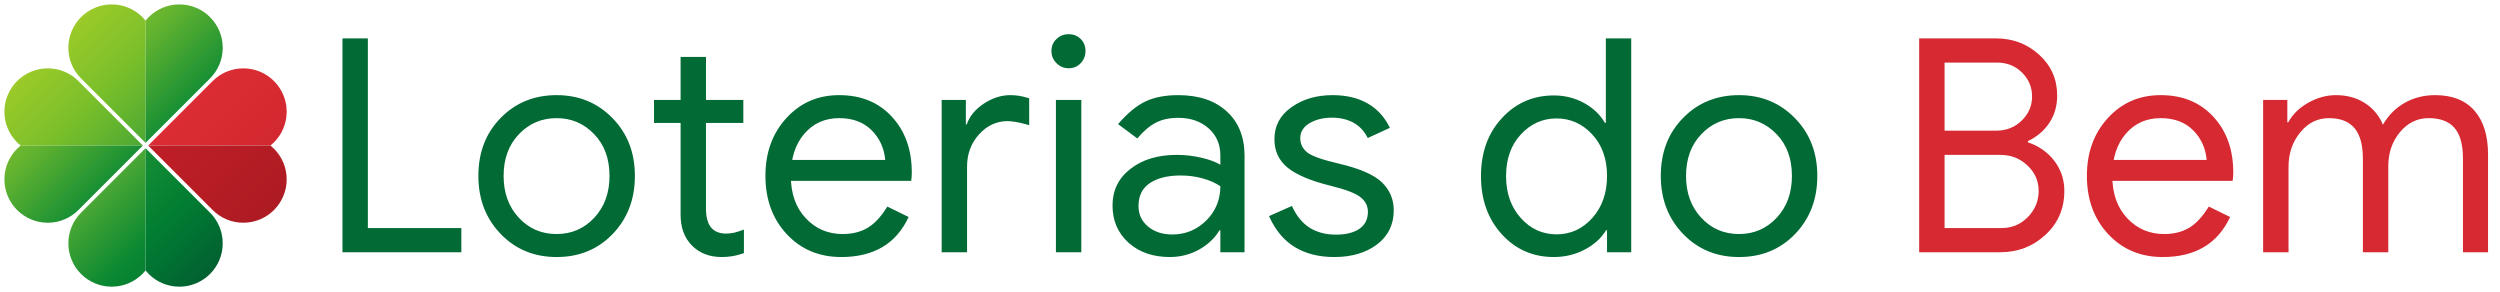
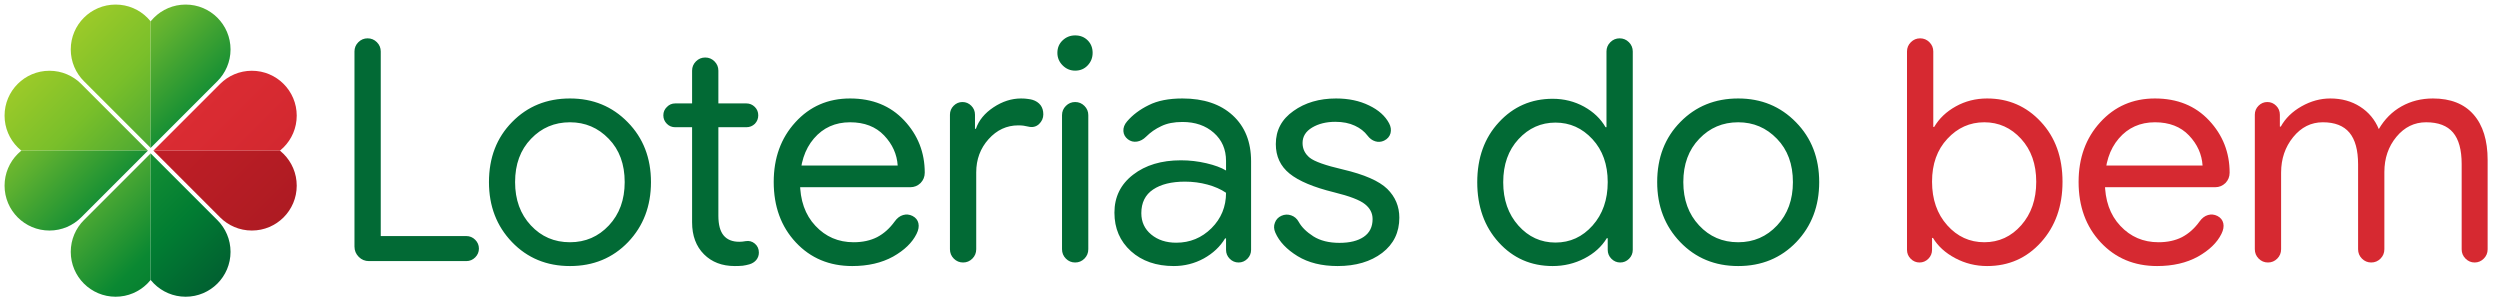
- <svg xmlns="http://www.w3.org/2000/svg" viewBox="0 0 1673.9 194.9" role="img" aria-label="Loterias do Bem">
+ <svg xmlns="http://www.w3.org/2000/svg" viewBox="0 0 1617.2 194.9" role="img" aria-label="Loterias do Bem">
  <svg viewBox="-660 -660 1320 1320" x="0" y="0" width="194.9" height="194.9">
    <defs>
      <linearGradient id="tc" gradientUnits="userSpaceOnUse" x1="-660" y1="-660" x2="660" y2="660">
        <stop offset="0" stop-color="#9cca29" />
        <stop offset="0.167" stop-color="#9cca29" />
        <stop offset="0.333" stop-color="#79bf2a" />
        <stop offset="0.5" stop-color="#4ba833" />
        <stop offset="0.667" stop-color="#0a8832" />
        <stop offset="0.833" stop-color="#00712f" />
        <stop offset="1" stop-color="#016031" />
      </linearGradient>
      <linearGradient id="te" gradientUnits="userSpaceOnUse" x1="-660" y1="-660" x2="660" y2="660">
        <stop offset="0" stop-color="#9cca29" />
        <stop offset="0.167" stop-color="#9cca29" />
        <stop offset="0.333" stop-color="#5cb030" />
        <stop offset="0.5" stop-color="#168f34" />
        <stop offset="0.667" stop-color="#017d32" />
        <stop offset="0.833" stop-color="#016031" />
        <stop offset="1" stop-color="#016031" />
      </linearGradient>
      <linearGradient id="tvc" gradientUnits="userSpaceOnUse" x1="-660" y1="-660" x2="660" y2="660">
        <stop offset="0" stop-color="#e4353c" />
        <stop offset="0.55" stop-color="#d92b32" />
        <stop offset="1" stop-color="#c7232b" />
      </linearGradient>
      <linearGradient id="tve" gradientUnits="userSpaceOnUse" x1="-660" y1="-660" x2="660" y2="660">
        <stop offset="0" stop-color="#cf242c" />
        <stop offset="0.55" stop-color="#bd1e26" />
        <stop offset="1" stop-color="#a51920" />
      </linearGradient>
      <clipPath id="tf0">
        <path d="M0 -12L292.4 -304.4L153.4 -443.4L-153.4 -443.4L-292.4 -304.4ZM-43.2 -443.4A196.6 196.6 0 1 0 350 -443.4A196.6 196.6 0 1 0 -43.2 -443.4ZM-350 -443.4A196.6 196.6 0 1 0 43.2 -443.4A196.6 196.6 0 1 0 -350 -443.4Z" />
      </clipPath>
      <clipPath id="tf1">
        <path d="M12 0L304.4 292.4L443.4 153.4L443.4 -153.4L304.4 -292.4ZM246.8 153.4A196.6 196.6 0 1 0 640 153.4A196.6 196.6 0 1 0 246.8 153.4ZM246.8 -153.4A196.6 196.6 0 1 0 640 -153.4A196.6 196.6 0 1 0 246.8 -153.4Z" />
      </clipPath>
      <clipPath id="tf2">
        <path d="M0 12L-292.4 304.4L-153.4 443.4L153.4 443.4L292.4 304.4ZM-350 443.4A196.6 196.6 0 1 0 43.2 443.4A196.6 196.6 0 1 0 -350 443.4ZM-43.2 443.4A196.6 196.6 0 1 0 350 443.4A196.6 196.6 0 1 0 -43.2 443.4Z" />
      </clipPath>
      <clipPath id="tf3">
        <path d="M-12 0L-304.4 -292.4L-443.4 -153.4L-443.4 153.4L-304.4 292.4ZM-640 -153.4A196.6 196.6 0 1 0 -246.8 -153.4A196.6 196.6 0 1 0 -640 -153.4ZM-640 153.4A196.6 196.6 0 1 0 -246.8 153.4A196.6 196.6 0 1 0 -640 153.4Z" />
      </clipPath>
    </defs>
    <g clip-path="url(#tf0)">
      <polygon points="0,40 -700,40 -700,-700 0,-700" fill="url(#tc)" />
      <polygon points="0,40 700,40 700,-700 0,-700" fill="url(#te)" />
    </g>
    <g clip-path="url(#tf1)">
      <polygon points="-40,0 -40,-700 700,-700 700,0" fill="url(#tvc)" />
      <polygon points="-40,0 -40,700 700,700 700,0" fill="url(#tve)" />
    </g>
    <g clip-path="url(#tf2)">
      <polygon points="0,-40 -700,-40 -700,700 0,700" fill="url(#tc)" />
      <polygon points="0,-40 700,-40 700,700 0,700" fill="url(#te)" />
    </g>
    <g clip-path="url(#tf3)">
      <polygon points="40,0 40,-700 -700,-700 -700,0" fill="url(#tc)" />
      <polygon points="40,0 40,700 -700,700 -700,0" fill="url(#te)" />
    </g>
  </svg>
  <g transform="translate(221.3 14.9)">
-     <path d="M8 154Q8 154 8 154Q8 154 8 154L8 10.8Q8 10.8 8 10.8Q8 10.8 8 10.8L25 10.8Q25 10.8 25 10.8Q25 10.8 25 10.8L25 137.8L87.6 137.8Q87.6 137.8 87.6 137.8Q87.6 137.8 87.6 137.8L87.6 154Q87.6 154 87.6 154Q87.6 154 87.6 154Z M151.4 157.2Q128.8 157.2 113.9 141.7Q99 126.2 99 102.9L99 102.9Q99 79.2 114 64Q128.9 48.8 151.4 48.8Q173.8 48.8 188.8 64.2Q203.8 79.5 203.8 102.9L203.8 102.9Q203.8 126.2 189 141.7Q174.1 157.2 151.4 157.2ZM151.4 141.8Q166.4 141.8 176.6 130.9Q186.8 120 186.8 102.9L186.8 102.9Q186.8 85.5 176.5 74.9Q166.2 64.2 151.4 64.2Q136.4 64.2 126.2 74.9Q115.9 85.6 115.9 102.9L115.9 102.9Q115.9 120 126.1 130.9Q136.2 141.8 151.4 141.8Z M262 157.2Q249.7 157.2 242.1 149.6Q234.4 141.9 234.4 128.9L234.4 23.2Q234.4 23.2 234.4 23.2Q234.4 23.2 234.4 23.2L251.4 23.2Q251.4 23.2 251.4 23.2Q251.4 23.2 251.4 23.2L251.4 124.7Q251.4 133.3 254.8 137.4Q258.2 141.5 264.9 141.5Q267.3 141.5 270.3 140.9Q273.2 140.2 276.8 138.8Q276.8 138.8 276.8 138.8Q276.8 138.8 276.8 138.8L276.8 154.6Q276.8 154.6 276.8 154.6Q276.8 154.6 276.8 154.6Q272.7 156 269.3 156.6Q265.9 157.2 262 157.2ZM216.6 67.4Q216.6 67.4 216.6 67.4Q216.6 67.4 216.6 67.4L216.6 52Q216.6 52 216.6 52Q216.6 52 216.6 52L276.4 52Q276.4 52 276.4 52Q276.4 52 276.4 52L276.4 67.4Q276.4 67.4 276.4 67.4Q276.4 67.4 276.4 67.4Z M342 157.2Q319.8 157.2 305.5 141.9Q291.2 126.6 291.2 102.8L291.2 102.8Q291.2 79.5 305.2 64.2Q319.2 48.8 340.6 48.8Q362.6 48.8 375.9 63.3Q389.2 77.7 389.2 100.6Q389.2 102.4 389.1 103.4Q389 104.3 388.8 106.2Q388.8 106.2 388.8 106.2Q388.8 106.2 388.8 106.2L301.2 106.2L301.2 92.2L371.4 92.2L371.4 92.2Q370.4 80.4 362.3 72.3Q354.2 64.2 340.6 64.2Q326.2 64.2 317.2 74.7Q308.2 85.2 308.2 102.8L308.2 102.8Q308.2 120.6 318.2 131.2Q328.1 141.8 342.9 141.8Q352.7 141.8 359.7 137.6Q366.7 133.4 372.8 123.4Q372.8 123.4 372.8 123.4Q372.8 123.4 372.8 123.4L387.1 130.4Q387.1 130.4 387.1 130.4Q387.1 130.4 387.1 130.4Q380.7 144 369.4 150.6Q358.1 157.2 342 157.2Z M409.2 154Q409.2 154 409.2 154Q409.2 154 409.2 154L409.2 52Q409.2 52 409.2 52Q409.2 52 409.2 52L425.4 52Q425.4 52 425.4 52Q425.4 52 425.4 52L425.4 70.4L422.7 68.4L426 68.4Q428.8 60.2 437.4 54.5Q446 48.8 455.2 48.8Q457.8 48.8 460.7 49.2Q463.5 49.6 467.8 50.9Q467.8 50.9 467.8 50.9Q467.8 50.9 467.8 50.9L467.8 68.9Q467.8 68.9 467.8 68.9Q467.8 68.9 467.8 68.9Q461.6 67.1 458.5 66.7Q455.3 66.2 453.4 66.2Q442.2 66.2 434.2 75.1Q426.2 84 426.2 96.6L426.2 154Q426.2 154 426.2 154Q426.2 154 426.2 154Z M485.7 154Q485.7 154 485.7 154Q485.7 154 485.7 154L485.7 52Q485.7 52 485.7 52Q485.7 52 485.7 52L502.7 52Q502.7 52 502.7 52Q502.7 52 502.7 52L502.7 154Q502.7 154 502.7 154Q502.7 154 502.7 154ZM494.2 30.8Q489.5 30.8 486.1 27.4Q482.7 24 482.7 19.3Q482.7 14.4 486.1 11.2Q489.5 8 494.2 8Q499.1 8 502.3 11.2Q505.5 14.4 505.5 19.3Q505.5 24 502.3 27.4Q499.1 30.8 494.2 30.8Z M562 157.2Q545 157.2 534.3 147.6Q523.6 137.9 523.6 122.7L523.6 122.7Q523.6 107.4 535.7 98.1Q547.7 88.8 566.6 88.8Q575 88.8 583.1 90.7Q591.2 92.6 595.8 95.4L595.8 89.2Q595.8 78 587.9 71Q580 64 567.6 64Q558.7 64 552.5 67.3Q546.3 70.5 540.2 77.8Q540.2 77.8 540.2 77.8Q540.2 77.8 540.2 77.8L527.3 68.2Q527.3 68.2 527.3 68.2Q527.3 68.2 527.3 68.2Q536.8 57.2 545.7 53Q554.6 48.8 567.6 48.8Q588.2 48.8 600.1 59.7Q612 70.6 612 89.4L612 154Q612 154 612 154Q612 154 612 154L595.8 154Q595.8 154 595.8 154Q595.8 154 595.8 154L595.8 129.3L601.8 139.3L595.2 139.3Q590.4 147.3 581.4 152.3Q572.4 157.2 562 157.2ZM563.6 142.1Q576.9 142.1 586.4 132.7Q595.8 123.3 595.8 109.8L595.8 109.8Q590.8 106.4 583.8 104.5Q576.8 102.6 569.2 102.6Q556.2 102.6 548.6 107.7Q541 112.8 541 123L541 123Q541 131.5 547.4 136.8Q553.8 142.1 563.6 142.1Z M672 157.2Q656.6 157.2 645.6 150.5Q634.6 143.8 628.4 129.8Q628.4 129.8 628.4 129.8Q628.4 129.8 628.4 129.8L643.7 123Q643.7 123 643.7 123Q643.7 123 643.7 123Q648.2 132.9 655.6 137.6Q663 142.2 673.2 142.2Q683.2 142.2 688.9 138.3Q694.6 134.4 694.6 126.8L694.6 126.8Q694.6 121.1 689.7 117.2Q684.8 113.2 669.7 109.5Q649.8 104.6 640.9 97.4Q632 90.2 632 78.3L632 78.3Q632 64.9 643.4 56.9Q654.7 48.8 671 48.8Q684.7 48.8 694.5 54.4Q704.2 60 709.3 70.7Q709.3 70.7 709.3 70.7Q709.3 70.7 709.3 70.7L694.5 77.5Q694.5 77.5 694.5 77.5Q694.5 77.5 694.5 77.5Q691 70.6 685 67.3Q678.9 63.9 670.5 63.9Q661.7 63.9 655.5 67.6Q649.3 71.3 649.3 77.6L649.3 77.6Q649.3 83.3 653.9 87.1Q658.5 90.8 675.3 94.7Q696.2 99.6 704.1 107.3Q711.9 115 711.9 125.9L711.9 125.9Q711.9 140.2 700.8 148.7Q689.6 157.2 672 157.2Z M819.1 157.2Q798.1 157.2 784.2 141.9Q770.3 126.6 770.3 103L770.3 103Q770.3 79.3 784.3 64.2Q798.3 49 819.1 49Q830.1 49 839.4 54.1Q848.6 59.2 853.3 67.4L853.9 67.4L853.9 10.8Q853.9 10.8 853.9 10.8Q853.9 10.8 853.9 10.8L870.9 10.8Q870.9 10.8 870.9 10.8Q870.9 10.8 870.9 10.8L870.9 154Q870.9 154 870.9 154Q870.9 154 870.9 154L854.7 154Q854.7 154 854.7 154Q854.7 154 854.7 154L854.7 135.2L856.7 139.2L854.1 139.2Q849.1 147.4 839.6 152.3Q830.1 157.2 819.1 157.2ZM820.9 142Q835.1 142 844.9 131Q854.7 120 854.7 102.9L854.7 102.9Q854.7 85.8 844.8 75.1Q834.9 64.4 820.9 64.4Q806.9 64.4 797 75.1Q787.1 85.8 787.1 103L787.1 103Q787.1 120 796.9 131Q806.7 142 820.9 142Z M943.1 157.2Q920.5 157.2 905.6 141.7Q890.7 126.2 890.7 102.9L890.7 102.9Q890.7 79.2 905.7 64Q920.6 48.8 943.1 48.8Q965.5 48.8 980.5 64.2Q995.5 79.5 995.5 102.9L995.5 102.9Q995.5 126.2 980.7 141.7Q965.8 157.2 943.1 157.2ZM943.1 141.8Q958.1 141.8 968.3 130.9Q978.5 120 978.5 102.9L978.5 102.9Q978.5 85.5 968.2 74.9Q957.9 64.2 943.1 64.2Q928.1 64.2 917.9 74.9Q907.6 85.6 907.6 102.9L907.6 102.9Q907.6 120 917.8 130.9Q927.9 141.8 943.1 141.8Z" fill="#026a35" />
-     <path d="M1063.7 154Q1063.7 154 1063.7 154Q1063.7 154 1063.7 154L1063.7 10.8Q1063.7 10.8 1063.7 10.8Q1063.7 10.8 1063.7 10.8L1115.1 10.8Q1132 10.8 1144.1 21.8Q1156.1 32.7 1156.1 49.1L1156.1 49.1Q1156.1 59.4 1150.9 67.3Q1145.7 75.2 1136.5 79.6L1136.5 80.4Q1147.4 84 1154.2 92.8Q1160.9 101.6 1160.9 113L1160.9 113Q1160.9 130.6 1148.3 142.3Q1135.7 154 1117.9 154ZM1080.7 137.8L1118.9 137.8Q1129.3 137.8 1136.5 130.4Q1143.7 123 1143.7 113L1143.7 113Q1143.7 102.9 1136.2 95.9Q1128.7 88.8 1118.1 88.8L1072.7 88.8L1072.7 72.6L1115.1 72.6Q1125.5 72.6 1132.4 65.8Q1139.3 59 1139.3 49.7L1139.3 49.7Q1139.3 40.4 1132.6 33.7Q1125.8 27 1115.9 27L1080.7 27Z M1226.8 157.2Q1204.6 157.2 1190.3 141.9Q1176 126.6 1176 102.8L1176 102.8Q1176 79.5 1190 64.2Q1204 48.8 1225.4 48.8Q1247.4 48.8 1260.7 63.3Q1274 77.7 1274 100.6Q1274 102.4 1273.9 103.4Q1273.8 104.3 1273.6 106.2Q1273.6 106.2 1273.6 106.2Q1273.6 106.2 1273.6 106.2L1186 106.2L1186 92.2L1256.2 92.2L1256.2 92.2Q1255.2 80.4 1247.1 72.3Q1239 64.2 1225.4 64.2Q1211 64.2 1202 74.7Q1193 85.2 1193 102.8L1193 102.8Q1193 120.6 1203 131.2Q1212.9 141.8 1227.7 141.8Q1237.5 141.8 1244.5 137.6Q1251.5 133.4 1257.6 123.4Q1257.6 123.4 1257.6 123.4Q1257.6 123.4 1257.6 123.4L1271.9 130.4Q1271.9 130.4 1271.9 130.4Q1271.9 130.4 1271.9 130.4Q1265.5 144 1254.2 150.6Q1242.9 157.2 1226.8 157.2Z M1294 154Q1294 154 1294 154Q1294 154 1294 154L1294 52Q1294 52 1294 52Q1294 52 1294 52L1310.2 52Q1310.2 52 1310.2 52Q1310.2 52 1310.2 52L1310.2 69L1308.5 67L1310.8 67Q1315.2 59 1324.2 53.9Q1333.2 48.8 1342.8 48.8Q1353.8 48.8 1362.1 54.1Q1370.4 59.4 1374.2 68.6Q1379.8 59 1388.9 53.9Q1398 48.8 1409.2 48.8Q1426.4 48.8 1435.5 59.2Q1444.6 69.6 1444.6 88.6L1444.6 154Q1444.6 154 1444.6 154Q1444.6 154 1444.6 154L1427.8 154Q1427.8 154 1427.8 154Q1427.8 154 1427.8 154L1427.8 91.2Q1427.8 77.4 1422.2 70.8Q1416.6 64.2 1404.8 64.2Q1393.4 64.2 1385.6 73.6Q1377.8 83 1377.8 96.4L1377.8 154Q1377.8 154 1377.8 154Q1377.8 154 1377.8 154L1360.8 154Q1360.8 154 1360.8 154Q1360.8 154 1360.8 154L1360.8 91.4Q1360.8 77.6 1355.2 70.9Q1349.6 64.2 1338 64.2Q1326.6 64.2 1318.8 73.8Q1311 83.4 1311 96.8L1311 154Q1311 154 1311 154Q1311 154 1311 154Z" fill="#d62931" />
+     <path d="M17.4 154Q13.5 154 10.8 151.3Q8 148.5 8 144.6L8 18.4Q8 14.9 10.5 12.4Q13 9.9 16.5 9.9L16.5 9.9Q20 9.9 22.5 12.4Q25 14.9 25 18.4L25 137.8L80.3 137.8Q83.7 137.8 86.1 140.2Q88.5 142.6 88.5 145.9L88.5 145.9Q88.5 149.2 86.1 151.6Q83.7 154 80.3 154Z M147.4 157.2Q124.8 157.2 109.9 141.7Q95 126.2 95 102.9L95 102.9Q95 79.2 110 64Q124.9 48.8 147.4 48.8Q169.8 48.8 184.8 64.2Q199.8 79.5 199.8 102.9L199.8 102.9Q199.8 126.2 185 141.7Q170.1 157.2 147.4 157.2ZM147.4 141.8Q162.4 141.8 172.6 130.9Q182.8 120 182.8 102.9L182.8 102.9Q182.8 85.5 172.5 74.9Q162.2 64.2 147.4 64.2Q132.4 64.2 122.2 74.9Q111.9 85.6 111.9 102.9L111.9 102.9Q111.9 120 122.1 130.9Q132.2 141.8 147.4 141.8Z M254 157.2Q241.7 157.2 234.1 149.6Q226.4 141.9 226.4 128.9L226.4 30.8Q226.4 27.3 228.9 24.8Q231.4 22.3 234.9 22.3L234.9 22.3Q238.4 22.3 240.9 24.8Q243.4 27.3 243.4 30.8L243.4 124.7Q243.4 133.3 246.8 137.4Q250.2 141.5 256.9 141.5Q257.8 141.5 258.9 141.4Q259.9 141.3 261 141.1Q264.4 140.5 267 142.7Q269.6 144.9 269.6 148.5L269.6 148.5Q269.6 151.2 267.9 153.3Q266.2 155.3 263.4 156.1Q261.3 156.7 259.1 157Q256.8 157.2 254 157.2ZM215.5 67.4Q212.3 67.4 210.1 65.2Q207.8 62.9 207.8 59.7L207.8 59.7Q207.8 56.5 210.1 54.3Q212.3 52 215.5 52L261.5 52Q264.7 52 267 54.3Q269.2 56.5 269.2 59.7L269.2 59.7Q269.2 62.9 267 65.2Q264.7 67.4 261.5 67.4Z M330 157.2Q307.8 157.2 293.5 141.9Q279.2 126.6 279.2 102.8L279.2 102.8Q279.2 79.5 293.2 64.2Q307.2 48.8 328.6 48.8Q350.3 48.8 363.6 63Q376.9 77.2 376.9 96.8Q376.9 96.8 376.9 96.8Q376.9 96.8 376.9 96.8Q376.9 100.7 374.2 103.5Q371.4 106.2 367.6 106.2L289.2 106.2L289.2 92.2L359.4 92.2L359.4 92.2Q358.7 81.2 350.6 72.7Q342.5 64.2 328.6 64.2Q314.2 64.2 305.2 74.7Q296.2 85.2 296.2 102.8L296.2 102.8Q296.2 120.6 306.2 131.2Q316.1 141.8 330.9 141.8Q339.6 141.8 346.1 138.5Q352.6 135.1 357.5 128.3Q359.8 125.1 362.9 124.2Q366 123.3 369 124.8L369 124.8Q372.1 126.4 372.8 129.5Q373.5 132.6 371.6 136.4Q367.4 144.9 356.4 151.1Q345.3 157.2 330 157.2Z M401.7 154.9Q398.2 154.9 395.7 152.4Q393.2 149.9 393.2 146.3L393.2 59.3Q393.2 55.9 395.6 53.5Q398 51.1 401.3 51.1L401.3 51.1Q404.6 51.1 407 53.5Q409.4 55.9 409.4 59.3L409.4 70.4L406.7 68.4L410 68.4Q412.8 60.2 421.4 54.5Q430 48.8 439.2 48.8Q441.8 48.8 443.6 49.1Q445.4 49.3 446.7 49.7Q449.9 50.7 451.8 53.1Q453.6 55.5 453.6 59.1L453.6 59.1Q453.6 62.7 450.8 65.4Q447.9 68 443.9 67Q442.3 66.6 440.8 66.4Q439.3 66.2 437.4 66.2Q426.2 66.2 418.2 75.1Q410.2 84 410.2 96.6L410.2 146.3Q410.2 149.9 407.7 152.4Q405.2 154.9 401.7 154.9Z M474.2 154.9Q470.7 154.9 468.2 152.4Q465.7 149.9 465.7 146.3L465.7 59.6Q465.7 56.1 468.2 53.6Q470.7 51.1 474.2 51.1L474.2 51.1Q477.7 51.1 480.2 53.6Q482.7 56.1 482.7 59.6L482.7 146.3Q482.7 149.9 480.2 152.4Q477.7 154.9 474.2 154.9ZM474.2 30.8Q469.5 30.8 466.1 27.4Q462.7 24 462.7 19.3Q462.7 14.4 466.1 11.2Q469.5 8 474.2 8Q479.1 8 482.3 11.2Q485.5 14.4 485.5 19.3Q485.5 24 482.3 27.4Q479.1 30.8 474.2 30.8Z M538 157.2Q521 157.2 510.3 147.6Q499.6 137.9 499.6 122.7L499.6 122.7Q499.6 107.4 511.7 98.1Q523.7 88.8 542.6 88.8Q551 88.8 559.1 90.7Q567.2 92.6 571.8 95.4L571.8 89.2Q571.8 78 563.9 71Q556 64 543.6 64Q535.4 64 529.9 66.7Q524.3 69.3 520.1 73.5Q517.4 76.2 514.2 76.7Q510.9 77.2 508.3 75.2L508.3 75.2Q505.6 73.1 505.4 69.9Q505.2 66.6 507.8 63.6Q513.2 57.3 521.8 53.1Q530.3 48.8 543.6 48.8Q564.2 48.8 576.1 59.7Q588 70.6 588 89.4L588 146.7Q588 150.1 585.6 152.5Q583.2 154.9 579.9 154.9L579.9 154.9Q576.6 154.9 574.2 152.5Q571.8 150.1 571.8 146.7L571.8 129.3L577.8 139.3L571.2 139.3Q566.4 147.3 557.4 152.3Q548.4 157.2 538 157.2ZM539.6 142.1Q552.9 142.1 562.4 132.7Q571.8 123.3 571.8 109.8L571.8 109.8Q566.8 106.4 559.8 104.5Q552.8 102.6 545.2 102.6Q532.2 102.6 524.6 107.7Q517 112.8 517 123L517 123Q517 131.5 523.4 136.8Q529.8 142.1 539.6 142.1Z M644 157.2Q628.6 157.2 618.1 150.8Q607.5 144.3 603.7 135.6Q602.2 132.2 603.4 129.2Q604.5 126.1 607.6 124.7L607.6 124.7Q610.7 123.3 613.9 124.4Q617.1 125.5 618.8 128.6Q621.6 133.7 628.3 138Q635 142.2 645.2 142.2Q655.2 142.2 660.9 138.3Q666.6 134.4 666.6 126.8L666.6 126.8Q666.6 121.1 661.7 117.2Q656.8 113.2 641.7 109.5Q621.8 104.6 612.9 97.4Q604 90.2 604 78.3L604 78.3Q604 64.9 615.4 56.9Q626.7 48.8 643 48.8Q655.1 48.8 664.3 53.3Q673.5 57.7 677.3 64.9Q679 68.1 678.2 71.3Q677.3 74.5 674 76.1L674 76.1Q671.2 77.4 668.3 76.5Q665.4 75.6 663.3 72.8Q660.3 68.8 655.1 66.4Q649.8 63.9 642.5 63.9Q633.7 63.9 627.5 67.6Q621.3 71.3 621.3 77.6L621.3 77.6Q621.3 83.3 625.9 87.1Q630.5 90.8 647.3 94.7Q668.2 99.6 676.1 107.3Q683.9 115 683.9 125.9L683.9 125.9Q683.9 140.2 672.8 148.7Q661.6 157.2 644 157.2Z M783.1 157.2Q762.1 157.2 748.2 141.9Q734.3 126.6 734.3 103L734.3 103Q734.3 79.3 748.3 64.2Q762.3 49 783.1 49Q794.1 49 803.4 54.1Q812.6 59.2 817.3 67.4L817.9 67.4L817.9 18.4Q817.9 14.9 820.4 12.4Q822.9 9.9 826.4 9.9L826.4 9.9Q829.9 9.9 832.4 12.4Q834.9 14.9 834.9 18.4L834.9 146.7Q834.9 150.1 832.5 152.5Q830.1 154.9 826.8 154.9L826.8 154.9Q823.5 154.9 821.1 152.5Q818.7 150.1 818.7 146.7L818.7 135.2L820.7 139.2L818.1 139.2Q813.1 147.4 803.6 152.3Q794.1 157.2 783.1 157.2ZM784.9 142Q799.1 142 808.9 131Q818.7 120 818.7 102.9L818.7 102.9Q818.7 85.8 808.8 75.1Q798.9 64.4 784.9 64.4Q770.9 64.4 761 75.1Q751.1 85.8 751.1 103L751.1 103Q751.1 120 760.9 131Q770.7 142 784.9 142Z M903.1 157.2Q880.5 157.2 865.6 141.7Q850.7 126.2 850.7 102.9L850.7 102.9Q850.7 79.2 865.7 64Q880.6 48.8 903.1 48.8Q925.5 48.8 940.5 64.2Q955.5 79.5 955.5 102.9L955.5 102.9Q955.5 126.2 940.7 141.7Q925.8 157.2 903.1 157.2ZM903.1 141.8Q918.1 141.8 928.3 130.9Q938.5 120 938.5 102.9L938.5 102.9Q938.5 85.5 928.2 74.9Q917.9 64.2 903.1 64.2Q888.1 64.2 877.9 74.9Q867.6 85.6 867.6 102.9L867.6 102.9Q867.6 120 877.8 130.9Q887.9 141.8 903.1 141.8Z" fill="#026a35" />
+     <path d="M1064.1 157.2Q1053.1 157.2 1043.5 152.1Q1033.9 147 1029.1 139L1024.5 139L1028.5 134L1028.5 146.7Q1028.5 150.1 1026.1 152.5Q1023.7 154.9 1020.4 154.9L1020.4 154.9Q1017.1 154.9 1014.7 152.5Q1012.3 150.1 1012.3 146.7L1012.3 18.4Q1012.3 14.9 1014.8 12.4Q1017.3 9.9 1020.8 9.9L1020.8 9.9Q1024.3 9.9 1026.8 12.4Q1029.3 14.9 1029.3 18.4L1029.3 67.2L1029.9 67.2Q1034.7 59 1043.9 53.9Q1053.1 48.8 1064.1 48.8Q1084.9 48.8 1098.9 63.9Q1112.9 78.9 1112.9 102.7L1112.9 102.7Q1112.9 126.4 1099 141.8Q1085.1 157.2 1064.1 157.2ZM1062.3 141.8Q1076.5 141.8 1086.2 130.8Q1095.9 119.8 1095.9 102.7L1095.9 102.7Q1095.9 85.6 1086.1 74.9Q1076.3 64.2 1062.3 64.2Q1048.3 64.2 1038.4 74.9Q1028.5 85.5 1028.5 102.6L1028.5 102.6Q1028.5 119.8 1038.3 130.8Q1048.1 141.8 1062.3 141.8Z M1174.1 157.2Q1151.9 157.2 1137.6 141.9Q1123.3 126.6 1123.3 102.8L1123.3 102.8Q1123.3 79.5 1137.3 64.2Q1151.3 48.8 1172.7 48.8Q1194.4 48.8 1207.7 63Q1221 77.2 1221 96.8Q1221 96.8 1221 96.8Q1221 96.8 1221 96.8Q1221 100.7 1218.3 103.5Q1215.5 106.2 1211.7 106.2L1133.3 106.2L1133.3 92.2L1203.5 92.2L1203.5 92.2Q1202.8 81.2 1194.7 72.7Q1186.6 64.2 1172.7 64.2Q1158.3 64.2 1149.3 74.7Q1140.3 85.2 1140.3 102.8L1140.3 102.8Q1140.3 120.6 1150.3 131.2Q1160.2 141.8 1175 141.8Q1183.7 141.8 1190.2 138.5Q1196.7 135.1 1201.6 128.3Q1203.9 125.1 1207 124.2Q1210.1 123.3 1213.1 124.8L1213.1 124.8Q1216.2 126.4 1216.9 129.5Q1217.6 132.6 1215.7 136.4Q1211.5 144.9 1200.5 151.1Q1189.4 157.2 1174.1 157.2Z M1245.8 154.9Q1242.3 154.9 1239.8 152.4Q1237.3 149.9 1237.3 146.3L1237.3 59.3Q1237.3 55.9 1239.7 53.5Q1242.1 51.1 1245.4 51.1L1245.4 51.1Q1248.7 51.1 1251.1 53.5Q1253.5 55.9 1253.5 59.3L1253.5 69L1251.8 67L1254.1 67Q1258.5 59 1267.5 53.9Q1276.5 48.8 1286.1 48.8Q1297.1 48.8 1305.4 54.1Q1313.7 59.4 1317.5 68.6Q1323.1 59 1332.2 53.9Q1341.3 48.8 1352.5 48.8Q1369.7 48.8 1378.8 59.2Q1387.9 69.6 1387.9 88.6L1387.9 146.4Q1387.9 149.9 1385.4 152.4Q1382.9 154.9 1379.5 154.9L1379.5 154.9Q1376.1 154.9 1373.6 152.4Q1371.1 149.9 1371.1 146.4L1371.1 91.2Q1371.1 77.4 1365.5 70.8Q1359.9 64.2 1348.1 64.2Q1336.7 64.2 1328.9 73.6Q1321.1 83 1321.1 96.4L1321.1 146.3Q1321.1 149.9 1318.6 152.4Q1316.1 154.9 1312.6 154.9L1312.6 154.9Q1309.1 154.9 1306.6 152.4Q1304.1 149.9 1304.1 146.3L1304.1 91.4Q1304.1 77.6 1298.5 70.9Q1292.9 64.2 1281.3 64.2Q1269.9 64.2 1262.1 73.8Q1254.3 83.4 1254.3 96.8L1254.3 146.3Q1254.3 149.9 1251.8 152.4Q1249.3 154.9 1245.8 154.9Z" fill="#d62931" />
  </g>
</svg>
